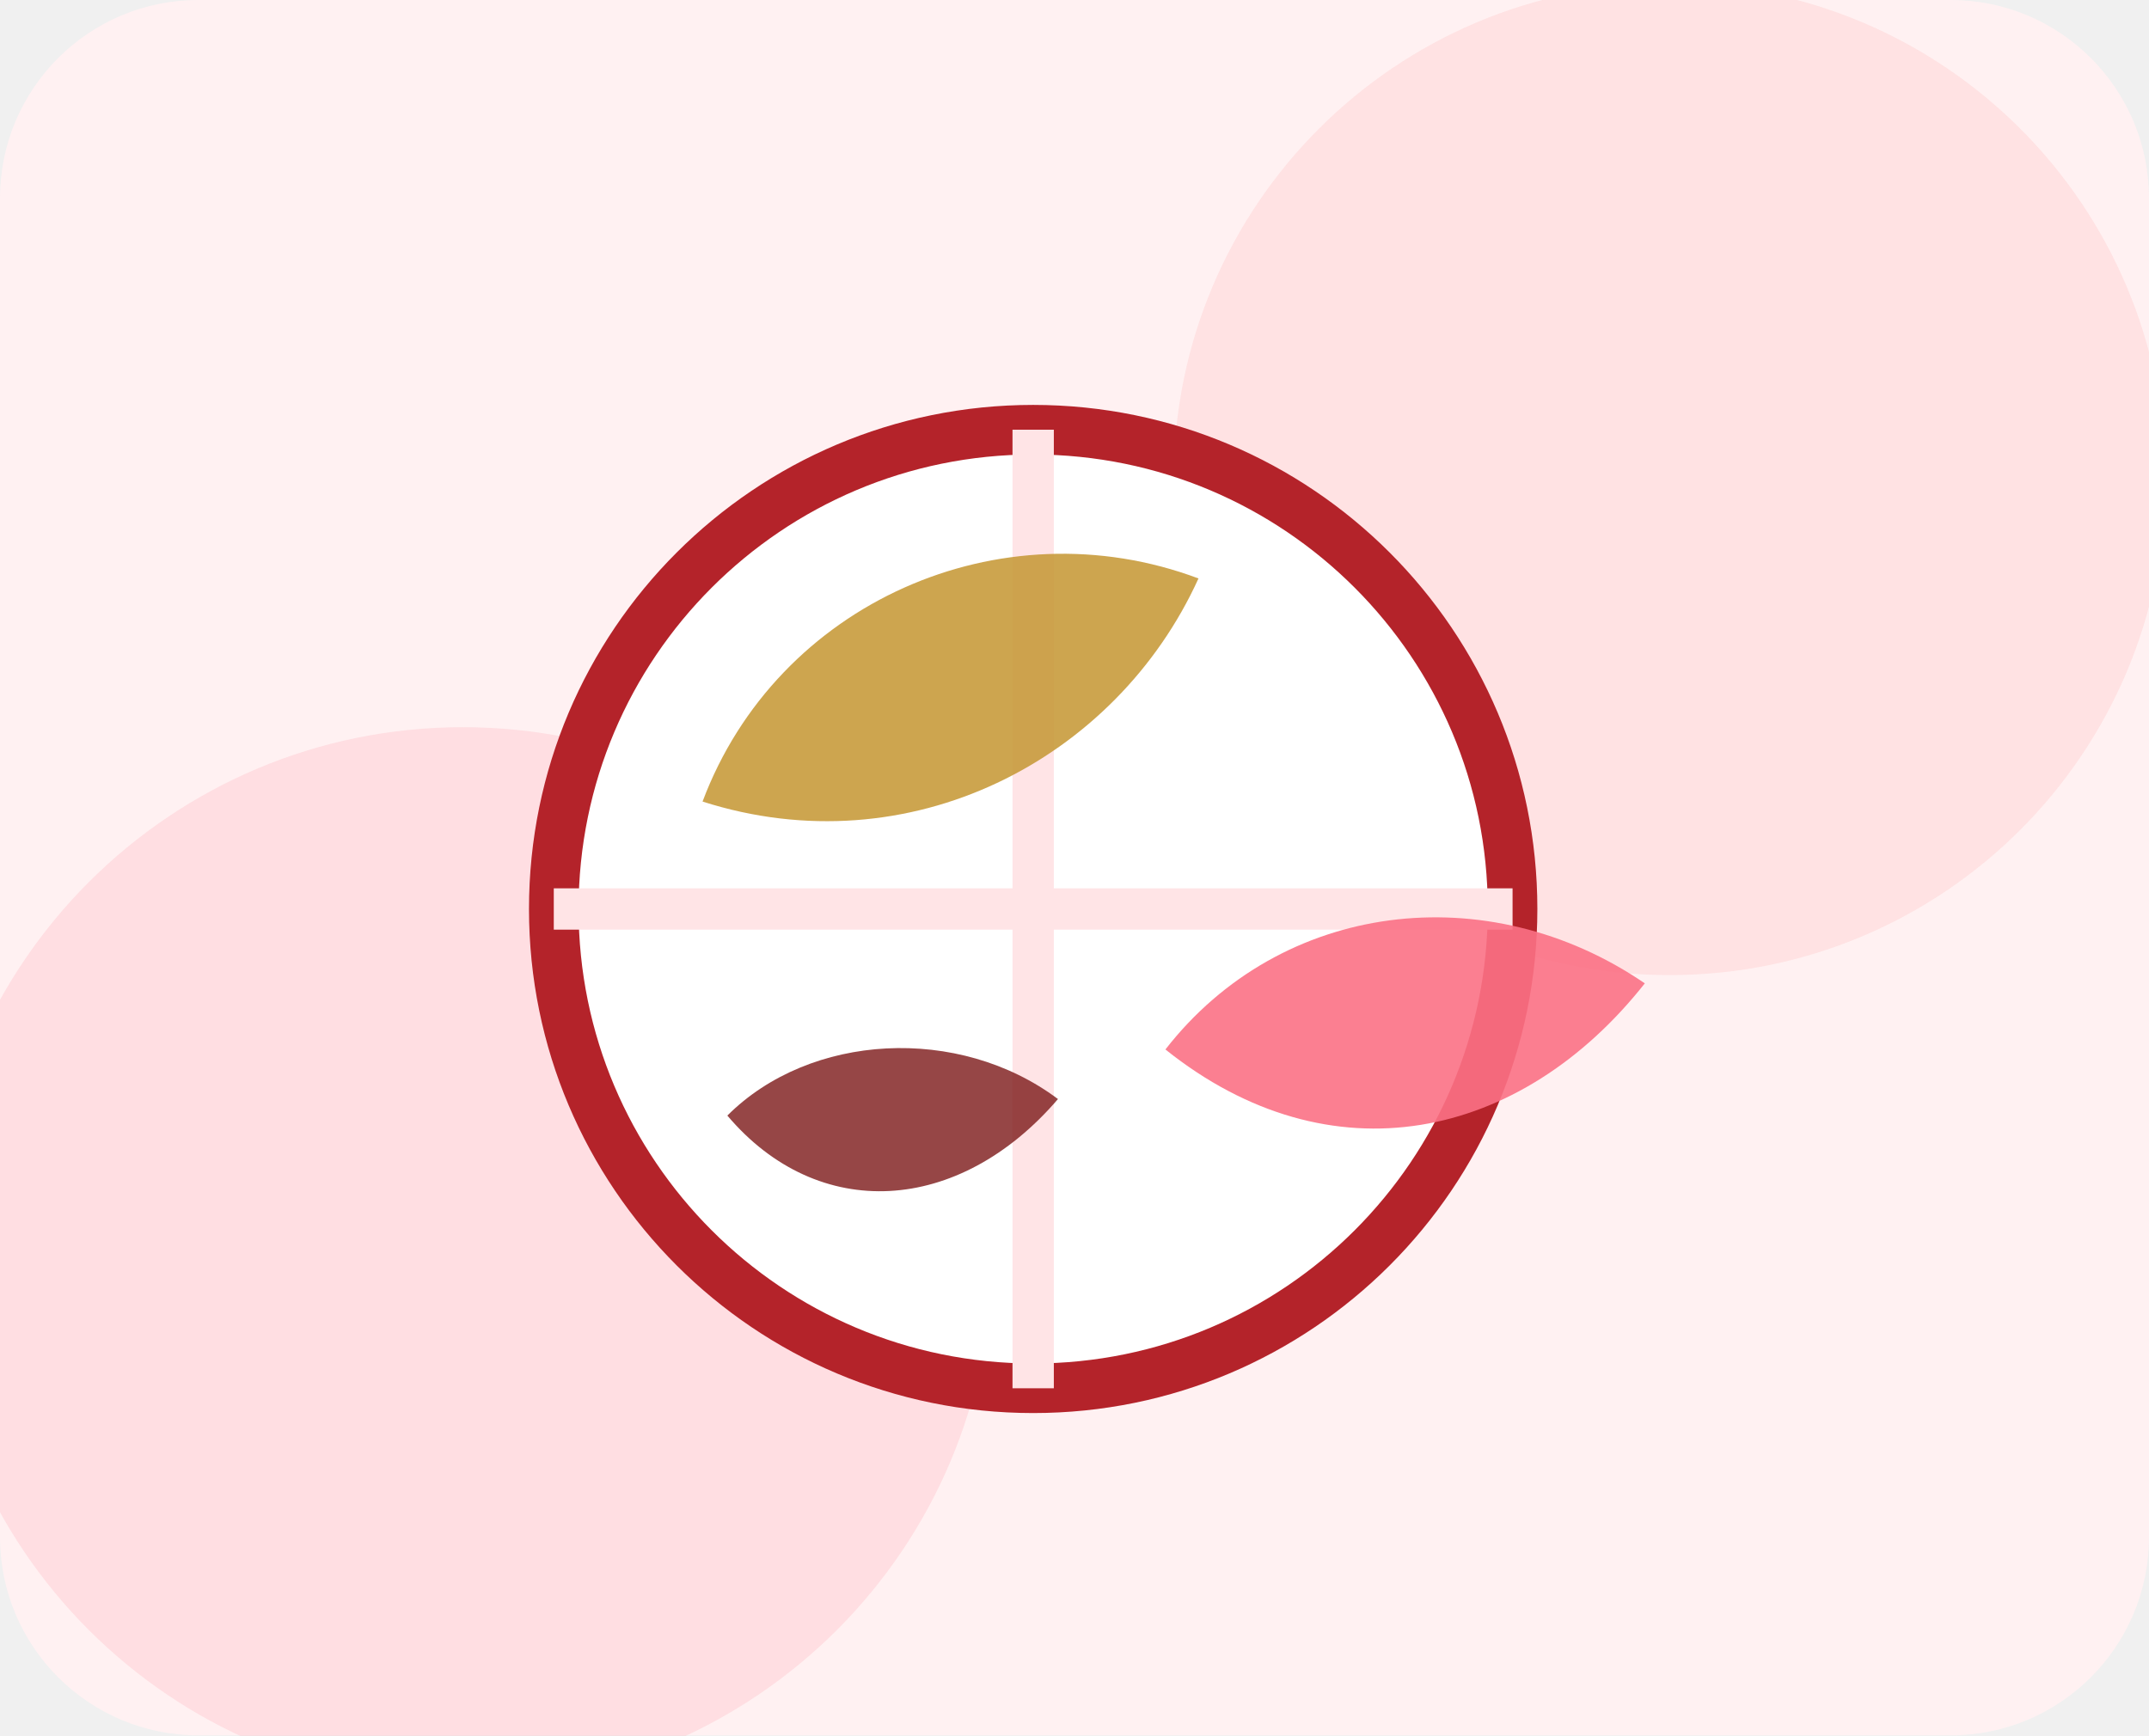
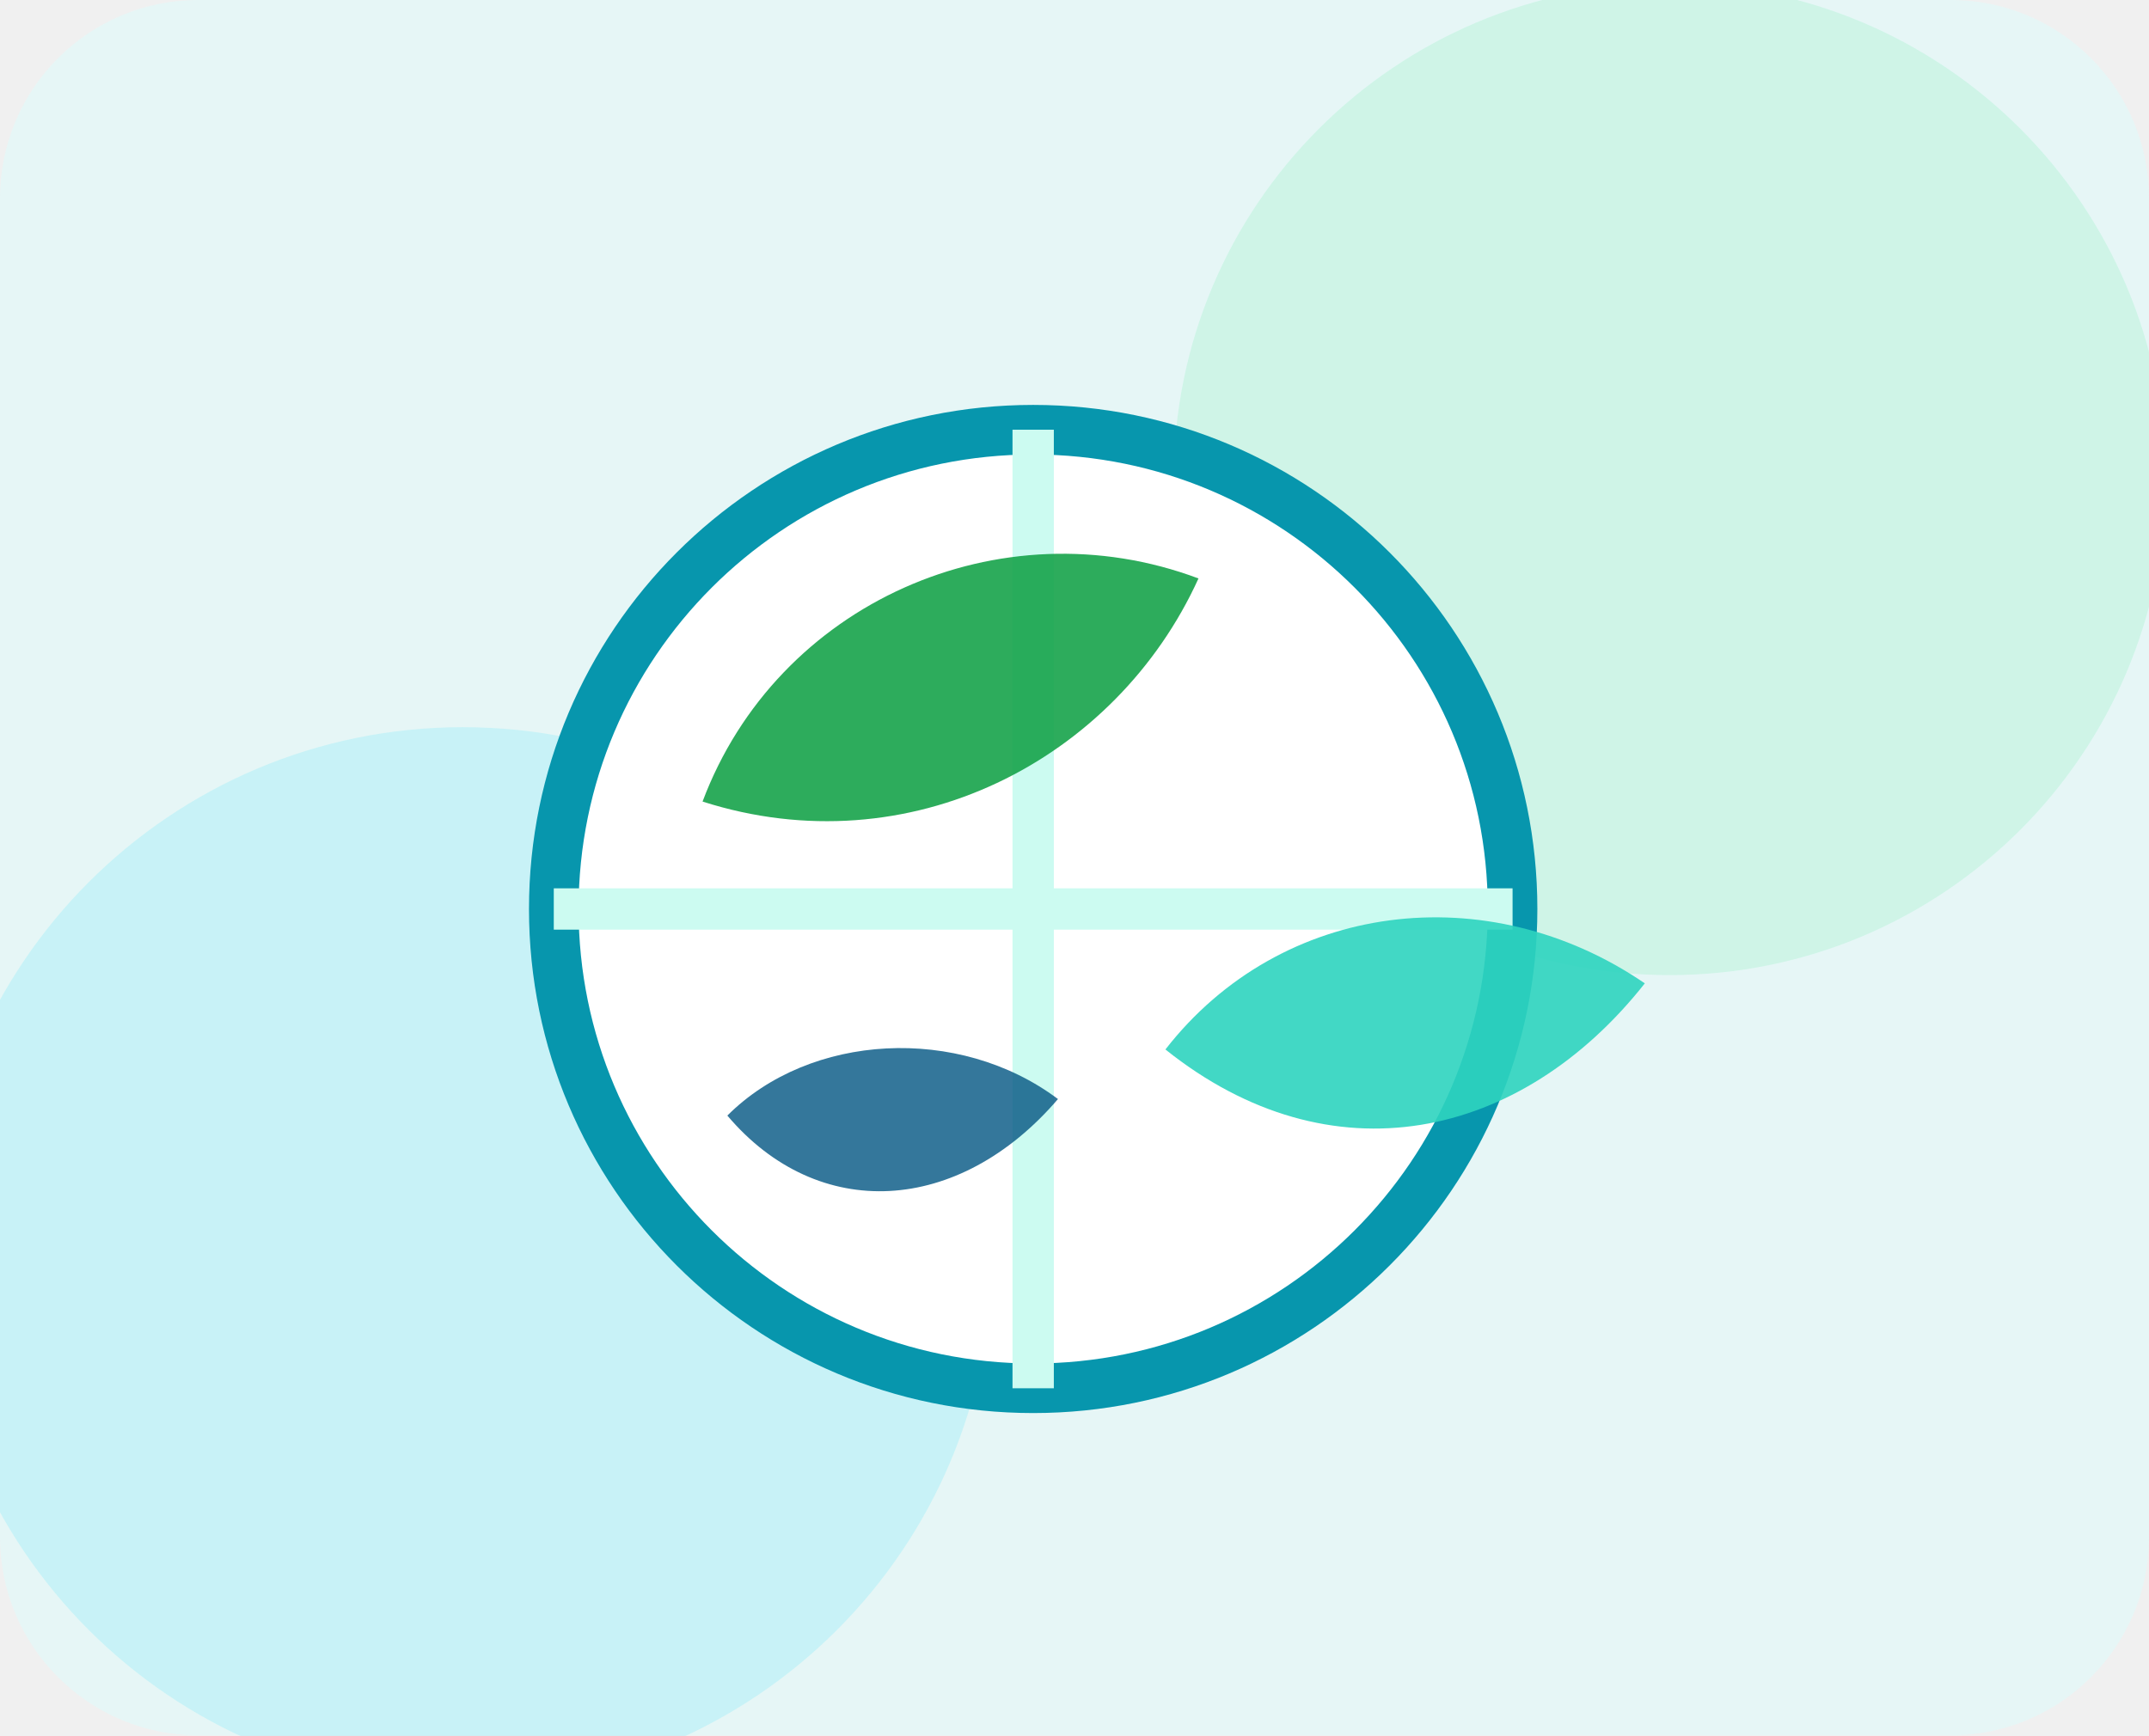
<svg xmlns="http://www.w3.org/2000/svg" width="520" height="420" viewBox="0 0 520 420" fill="none">
-   <rect width="520" height="420" rx="48" fill="#FFF1F2" />
-   <circle cx="404" cy="116" r="120" fill="#FECACA" opacity=".38" />
-   <circle cx="112" cy="304" r="128" fill="#FDA4AF" opacity=".24" />
-   <circle cx="250" cy="220" r="116" fill="white" stroke="#B4232A" stroke-width="12" />
-   <path d="M250 104v232M134 220h232" stroke="#FFE4E6" stroke-width="10" />
-   <path d="M170 194c18-48 72-72 120-54-20 44-70 70-120 54Z" fill="#C89B3C" opacity=".9" />
-   <path d="M282 254c28-36 78-42 116-16-30 38-76 48-116 16Z" fill="#FB7185" opacity=".9" />
-   <path d="M176 270c20-20 56-22 80-4-24 28-58 30-80 4Z" fill="#7F1D1D" opacity=".82" />
+   <rect width="520" height="420" rx="48" fill="#E6F6F6" />
+   <circle cx="404" cy="116" r="120" fill="#A7F3D0" opacity=".38" />
+   <circle cx="112" cy="304" r="128" fill="#67E8F9" opacity=".24" />
+   <circle cx="250" cy="220" r="116" fill="white" stroke="#0796AD" stroke-width="12" />
+   <path d="M250 104v232M134 220h232" stroke="#CCFBF1" stroke-width="10" />
+   <path d="M170 194c18-48 72-72 120-54-20 44-70 70-120 54Z" fill="#16A34A" opacity=".9" />
+   <path d="M282 254c28-36 78-42 116-16-30 38-76 48-116 16Z" fill="#2DD4BF" opacity=".9" />
+   <path d="M176 270c20-20 56-22 80-4-24 28-58 30-80 4Z" fill="#075985" opacity=".82" />
</svg>
